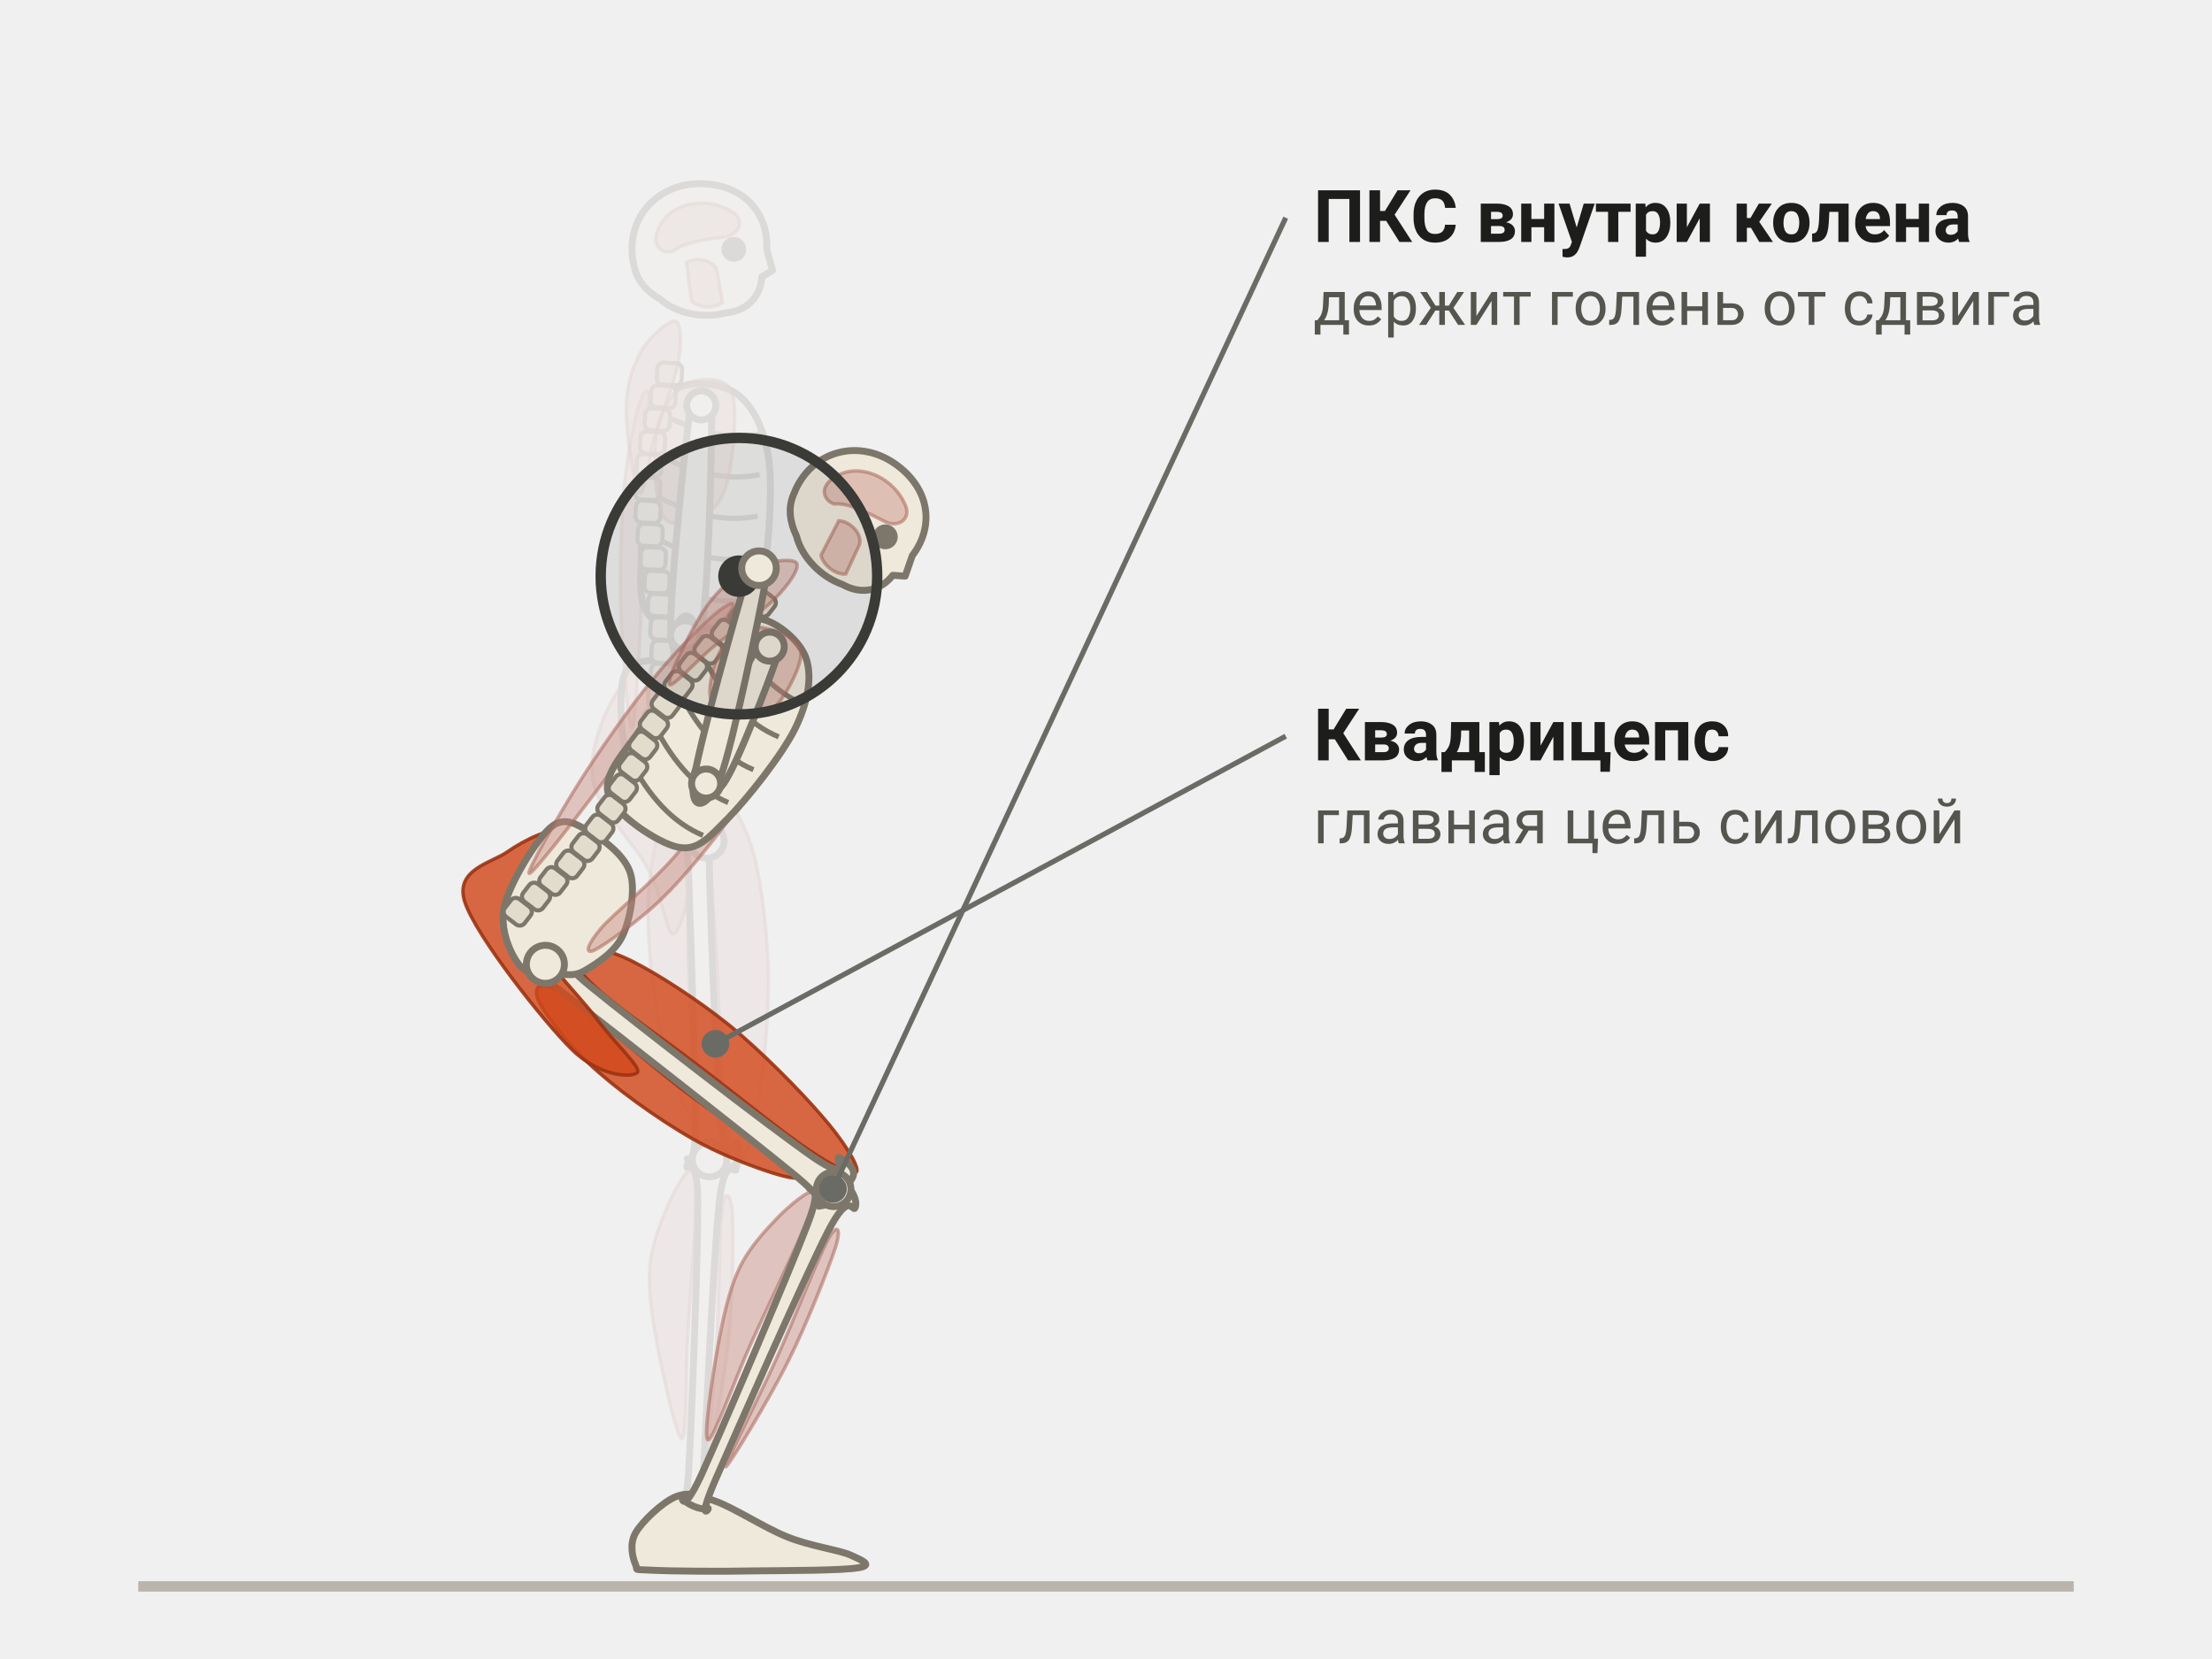
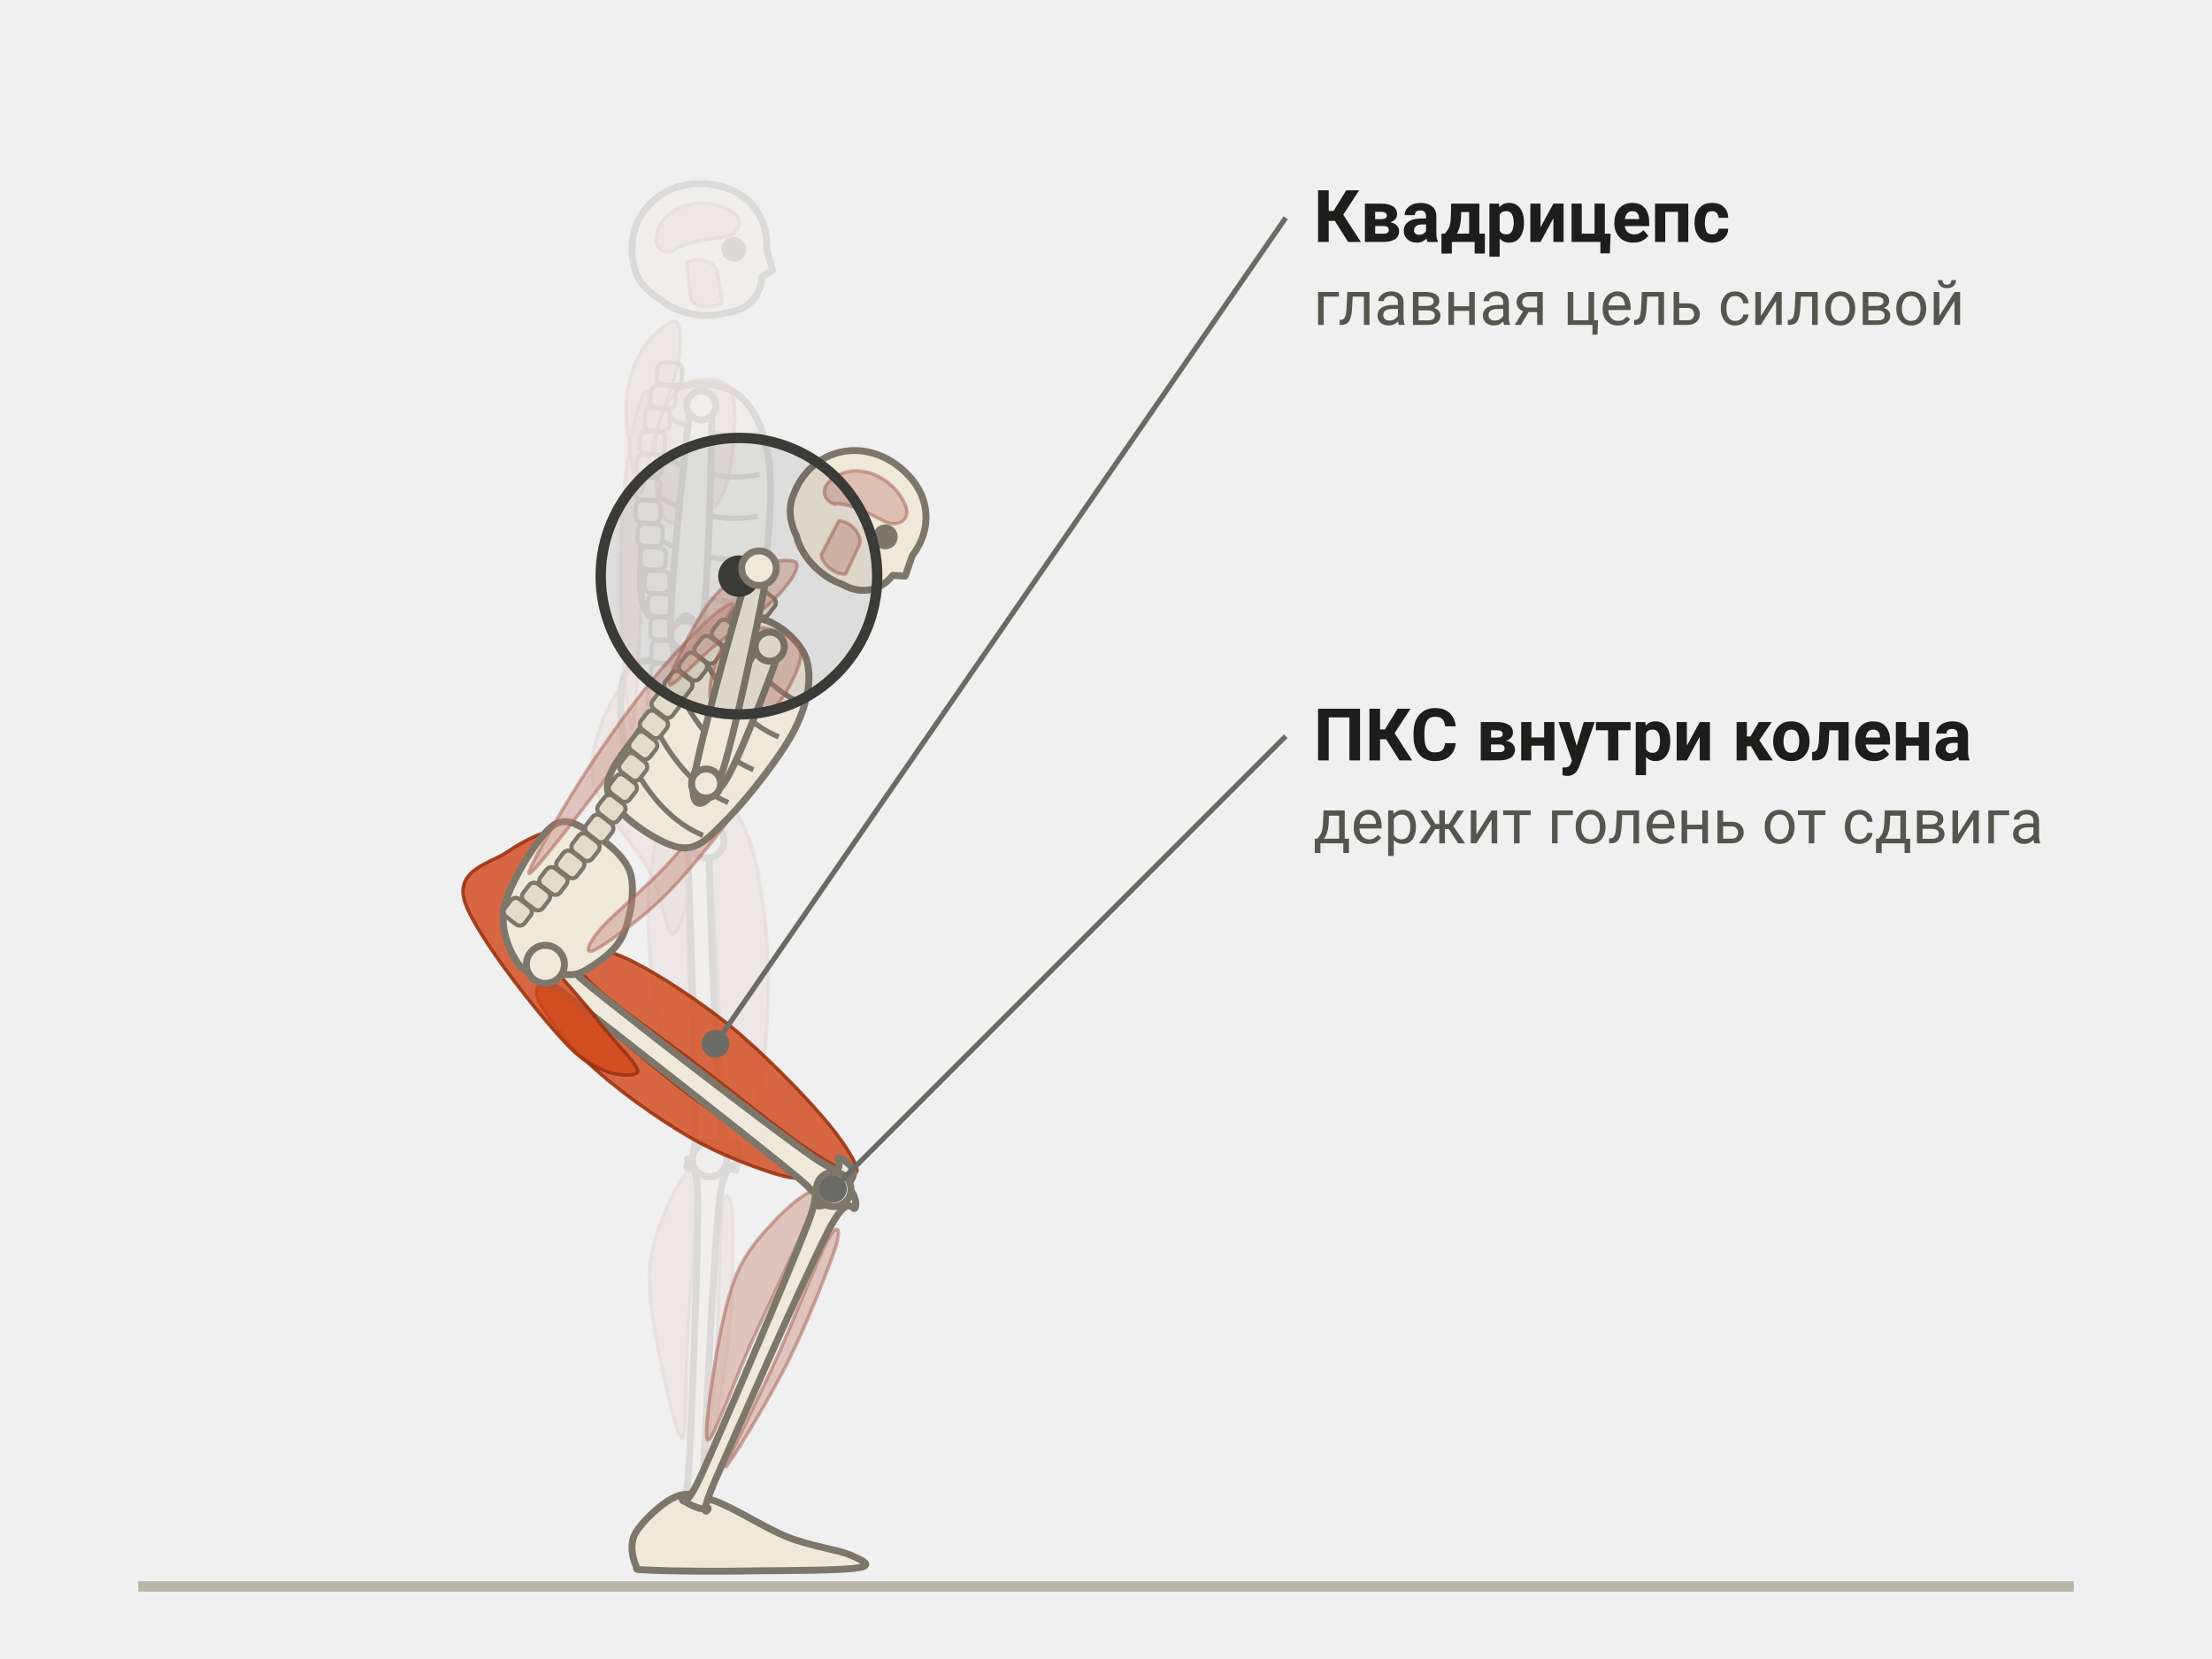
<svg xmlns="http://www.w3.org/2000/svg" viewBox="0 0 640 480" role="img" aria-label="После реконструкции ПКС силовая работа в первую очередь нагружает мышцы бедра.">
  <style>
.bone{fill:#efe9dc;stroke:#7d776b;stroke-width:2;stroke-linejoin:round}
.joint{fill:#efe9dc;stroke:#7d776b;stroke-width:2}
.vert{fill:#e2dccd;stroke:#7d776b;stroke-width:1.2}
.m{fill:#c7867a;fill-opacity:.42;stroke:#a9665a;stroke-opacity:.55;stroke-width:1}
.on{fill:#d2491d;fill-opacity:.82;stroke:#9c3412;stroke-opacity:.9}
.plate{fill:#3a3a37;fill-opacity:.1;stroke:#3a3a37;stroke-width:3}
.bar{fill:#3a3a37}
.ghost{opacity:.18}
.ground{stroke:#b9b5aa;stroke-width:3}
.guide{stroke:#3d7fb8;stroke-width:2.5;stroke-dasharray:8 7;fill:none}
.arrow{stroke:#d2491d;stroke-width:5;fill:none;stroke-linecap:round;marker-end:url(#ah)}
.ahead{fill:#d2491d}
.lead{stroke:#6b6b66;stroke-width:1.5;fill:none}
.t{font:600 21px system-ui,-apple-system,"Segoe UI",Roboto,sans-serif;fill:#1d1d1b}
.s{font:400 18px system-ui,-apple-system,"Segoe UI",Roboto,sans-serif;fill:#55554f}
.ok{fill:#2e8b57}.bad{fill:#c0392b}
.balloon{fill:#3d7fb8;fill-opacity:.25;stroke:#3d7fb8;stroke-width:2}
@media (prefers-color-scheme:dark){
.bone,.joint{fill:#d9d3c4;stroke:#3b3934}.vert{fill:#c9c2b2;stroke:#3b3934}
.plate{fill:#ecebe6;fill-opacity:.12;stroke:#bdbbb3}.bar{fill:#bdbbb3}
.t{fill:#ecebe6}.s{fill:#a9a8a1}.lead{stroke:#9a9993}.ground{stroke:#55534d}
.arrow{stroke:#f0703f}.ahead{fill:#f0703f}.on{fill:#f0703f}
}
</style>
  <defs>
    <marker id="ah" viewBox="0 0 10 10" refX="6" refY="5" markerWidth="4" markerHeight="4" orient="auto">
      <path class="ahead" d="M0 0L10 5L0 10z" />
    </marker>
  </defs>
  <style>
.small{font-size:15px}
.barfill{fill:#d2491d}.track{stroke:#d9d5ca;stroke-width:3}
.card{fill:#f3f1ea;stroke:#e2ded2}.dot{fill:#d2491d}
.okc{fill:#2e8b57}.badc{fill:#c0392b}.mark{stroke:#fff;stroke-width:3.5;fill:none;stroke-linecap:round}
.num{fill:#d2491d}.numt{font:700 18px system-ui,-apple-system,"Segoe UI",Roboto,sans-serif;fill:#fff}
@media (prefers-color-scheme:dark){.barfill,.dot,.num{fill:#f0703f}.track{stroke:#3a3934}.card{fill:#26262a;stroke:#34343a}}
</style>
  <line class="ground" x1="40" y1="459" x2="600" y2="459" />
  <g class="ghost">
    <path class="bone" d="M183.9 452.7C183.1 450.9 182.0 446.8 183.9 443.5C185.8 440.2 191.6 434.7 195.4 433.1C199.2 431.6 201.5 432.4 206.9 434.3C212.3 436.2 221.1 442.0 227.6 444.6C234.1 447.3 242.6 448.4 246.0 449.9C249.4 451.4 252.9 452.9 248.3 453.6C243.7 454.4 228.4 454.4 218.4 454.5C208.4 454.7 194.2 454.6 188.5 454.3C182.8 454.0 184.7 454.5 183.9 452.7Z" />
    <path class="m" d="M197.4 416.2C196.0 417.0 192.0 398.7 190.4 390.5C188.9 382.3 187.5 374.0 188.0 367.1C188.4 360.2 191.1 353.9 193.1 349.1C195.1 344.3 198.7 338.1 200.1 338.3C201.5 338.5 201.5 342.6 201.3 350.5C201.1 358.5 199.6 374.9 199.0 385.9C198.3 396.8 198.8 415.4 197.4 416.2Z" />
    <path class="m" d="M204.9 421.7C205.5 421.7 209.8 398.3 210.9 386.5C212.1 374.7 212.2 357.2 211.9 351.1C211.5 345.0 209.6 344.0 208.9 349.9C208.2 355.8 208.1 374.4 207.5 386.3C206.8 398.3 204.4 421.6 204.9 421.7Z" />
    <path class="bone" d="M204.2 434.8C205.4 433.5 202.9 441.1 203.5 426.7C204.2 412.2 206.5 362.6 208.1 347.8C209.7 333.1 213.3 340.5 213.0 338.0C212.7 335.4 209.0 332.7 206.6 332.6C204.2 332.4 199.5 334.7 198.8 337.2C198.0 339.7 201.8 332.7 201.9 347.5C202.0 362.4 200.1 411.9 199.2 426.4C198.2 440.9 195.6 433.0 196.4 434.4C197.3 435.8 203.1 436.1 204.2 434.8Z" />
    <path class="m" d="M201.7 325.1C200.3 327.8 193.5 309.5 191.1 299.0C188.8 288.5 187.4 272.6 187.5 262.1C187.7 251.5 190.4 239.4 192.1 235.4C193.9 231.5 197.0 230.5 198.2 238.4C199.4 246.3 198.7 268.4 199.3 282.8C199.9 297.3 203.1 322.4 201.7 325.1Z" />
    <path class="m" d="M213.6 337.4C215.3 336.8 218.0 328.4 219.5 319.2C220.9 309.9 222.5 293.8 222.3 282.0C222.1 270.2 220.4 256.7 218.4 248.3C216.3 239.9 212.0 232.1 210.0 231.6C207.9 231.2 206.2 237.1 205.8 245.5C205.4 254.0 207.0 269.7 207.6 282.5C208.2 295.4 208.4 313.6 209.5 322.7C210.5 331.8 212.0 338.0 213.6 337.4Z" />
    <path class="bone" d="M211.8 337.4C214.2 336.6 214.0 333.1 213.4 331.0C212.9 328.9 210.0 339.3 208.6 324.8C207.2 310.4 205.3 259.8 205.1 244.5C204.9 229.2 207.6 235.6 207.2 232.8C206.9 230.0 204.5 227.9 202.9 227.6C201.3 227.3 198.2 228.5 197.5 231.0C196.8 233.5 198.2 226.9 198.8 242.6C199.5 258.3 201.2 309.6 201.2 325.1C201.3 340.6 197.6 333.7 199.3 335.7C201.1 337.8 209.5 338.2 211.8 337.4Z" />
    <circle class="joint" cx="205.3" cy="335.5" r="5" />
    <path class="m" d="M183.5 196.5C181.3 194.4 176.0 203.9 174.1 209.2C172.2 214.5 170.0 221.2 172.2 228.3C174.5 235.3 183.9 244.5 187.6 251.5C191.4 258.5 192.8 270.3 194.7 270.3C196.6 270.2 200.3 259.1 199.1 251.1C198.0 243.0 190.3 231.0 187.7 221.9C185.1 212.8 185.8 198.6 183.5 196.5Z" />
    <path class="bone" d="M195.6 234.3C191.6 233.1 184.9 229.1 182.4 222.8C179.8 216.5 178.9 201.7 180.3 196.4C181.8 191.0 186.5 191.3 191.0 190.9C195.4 190.6 202.9 190.9 206.9 194.2C211.0 197.4 214.4 205.1 215.3 210.2C216.2 215.2 213.8 221.1 212.3 224.4C210.7 227.7 209.0 228.4 206.2 230.0C203.4 231.7 199.6 235.5 195.6 234.3Z" />
    <circle class="joint" cx="201.6" cy="229.8" r="5.5" />
    <path class="m" d="M211.0 218.3C212.6 215.4 216.9 203.7 218.6 194.8C220.4 185.9 221.2 173.3 221.6 165.0C221.9 156.6 221.7 147.6 220.8 144.6C219.9 141.5 217.1 140.4 216.1 146.7C215.1 153.1 215.9 171.7 214.7 182.6C213.5 193.5 209.6 206.3 209.0 212.2C208.4 218.2 209.3 221.2 211.0 218.3Z" />
    <path class="m" d="M182.8 210.9C181.9 210.8 180.2 191.8 179.8 180.8C179.3 169.8 179.5 155.2 180.3 144.8C181.0 134.5 183.1 123.6 184.4 118.7C185.7 113.8 187.6 110.9 187.8 115.3C188.0 119.7 186.2 134.2 185.8 145.1C185.4 156.1 185.8 170.1 185.3 181.0C184.8 192.0 183.7 210.9 182.8 210.9Z" />
    <path class="bone rib" d="M188.6 178.8C183.9 175.0 185.7 165.9 185.6 157.1C185.5 148.3 186.4 133.6 188.2 126.1C189.9 118.6 192.0 114.1 196.3 112.2C200.5 110.2 209.3 110.8 213.6 114.3C218.0 117.7 221.1 124.2 222.4 132.7C223.6 141.1 222.5 157.0 221.1 165.0C219.7 172.9 219.3 177.8 213.9 180.1C208.5 182.5 193.3 182.7 188.6 178.8Z" />
    <path class="lead" style="stroke:#7d776b" d="M187.4 166.8Q204.4 176.1 217.9 173.2" />
    <path class="lead" style="stroke:#7d776b" d="M188.0 154.8Q205.0 164.1 218.6 161.2" />
    <path class="lead" style="stroke:#7d776b" d="M188.7 142.9Q205.7 152.2 219.2 149.3" />
    <path class="lead" style="stroke:#7d776b" d="M189.3 131.0Q206.3 140.2 219.8 137.3" />
    <path class="lead" style="stroke:#7d776b" d="M189.9 119.0Q206.9 128.3 220.4 125.4" />
    <rect class="vert" x="182.8" y="218.6" width="7.2" height="6.4" rx="1.8" transform="rotate(3.0 186.4 221.8)" />
    <rect class="vert" x="184.6" y="212.0" width="7.2" height="6.4" rx="1.8" transform="rotate(3.0 188.2 215.2)" />
    <rect class="vert" x="186.2" y="205.4" width="7.2" height="6.4" rx="1.8" transform="rotate(3.0 189.8 208.6)" />
    <rect class="vert" x="187.5" y="198.7" width="7.2" height="6.4" rx="1.8" transform="rotate(3.0 191.1 201.9)" />
    <rect class="vert" x="188.3" y="192.1" width="7.2" height="6.4" rx="1.8" transform="rotate(3.0 191.9 195.3)" />
    <rect class="vert" x="188.5" y="185.4" width="7.2" height="6.4" rx="1.8" transform="rotate(3.0 192.1 188.6)" />
    <rect class="vert" x="188.2" y="178.7" width="7.2" height="6.4" rx="1.8" transform="rotate(3.0 191.8 181.9)" />
    <rect class="vert" x="187.5" y="171.9" width="7.2" height="6.4" rx="1.8" transform="rotate(3.0 191.1 175.1)" />
    <rect class="vert" x="186.5" y="165.2" width="7.2" height="6.4" rx="1.8" transform="rotate(3.0 190.1 168.4)" />
    <rect class="vert" x="185.4" y="158.4" width="7.2" height="6.4" rx="1.8" transform="rotate(3.0 189.0 161.6)" />
    <rect class="vert" x="184.5" y="151.6" width="7.2" height="6.4" rx="1.8" transform="rotate(3.0 188.1 154.8)" />
    <rect class="vert" x="183.9" y="144.9" width="7.2" height="6.4" rx="1.8" transform="rotate(3.0 187.5 148.1)" />
    <rect class="vert" x="183.8" y="138.2" width="7.2" height="6.4" rx="1.8" transform="rotate(3.0 187.4 141.4)" />
    <rect class="vert" x="184.2" y="131.5" width="7.2" height="6.4" rx="1.8" transform="rotate(3.0 187.8 134.7)" />
    <rect class="vert" x="185.2" y="124.9" width="7.2" height="6.4" rx="1.8" transform="rotate(3.0 188.8 128.1)" />
    <rect class="vert" x="186.6" y="118.2" width="7.2" height="6.4" rx="1.8" transform="rotate(3.0 190.2 121.4)" />
    <rect class="vert" x="188.3" y="111.6" width="7.2" height="6.4" rx="1.8" transform="rotate(3.0 191.9 114.8)" />
    <rect class="vert" x="190.1" y="105.0" width="7.2" height="6.4" rx="1.8" transform="rotate(3.0 193.7 108.2)" />
    <path class="m" d="M185.0 142.7C183.6 141.4 181.1 125.3 181.2 118.5C181.2 111.8 182.9 106.3 185.3 102.0C187.6 97.7 193.6 92.5 195.4 92.9C197.2 93.4 197.2 99.4 196.2 105.0C195.2 110.5 191.4 119.9 189.5 126.2C187.7 132.5 186.4 144.0 185.0 142.7Z" />
    <g class="head" transform="matrix(0.999 0.052 -0.052 0.999 201.7 74.1)">
      <path class="bone" d="M-18 4C-22 -9 -13 -21 1 -21C13 -21 20 -13 20 -3L22 3L19 5C19 10 16 15 9 16C3 18 -5 17 -10 13C-14 11 -17 8 -18 4Z" />
      <path class="m" d="M-12 -6C-10 -15 2 -18 10 -13C13 -11 12 -7 8 -6C3 -5 -4 -4 -7 -1C-10 0 -13 -2 -12 -6Z" />
      <path class="m" d="M-3 2C0 0 5 1 6 4L8 13C6 15 1 15 -1 13Z" />
      <circle cx="10.5" cy="-2.5" r="3.6" fill="#7d776b" />
    </g>
    <path class="m" d="M192.3 150.0C189.6 146.5 188.9 132.8 189.8 126.4C190.7 120.0 193.9 113.9 197.5 111.6C201.1 109.3 209.0 108.7 211.3 112.5C213.6 116.4 212.3 128.8 211.4 134.6C210.5 140.4 209.0 145.0 205.8 147.6C202.7 150.2 195.0 153.5 192.3 150.0Z" />
    <path class="bone" d="M194.1 183.5C194.7 193.6 201.1 191.3 203.1 180.8C205.0 170.4 205.9 131.7 205.9 120.8C205.9 110.0 204.1 116.0 203.0 116.0C201.9 115.9 200.9 109.1 199.4 120.4C198.0 131.7 193.5 173.5 194.1 183.5Z" />
    <path class="bone" d="M201.9 183.4C199.9 174.6 195.0 177.7 194.9 187.2C194.8 196.7 199.8 231.3 201.4 240.6C203.0 250.0 203.6 243.4 204.5 243.3C205.4 243.2 207.4 250.0 206.9 240.0C206.5 230.1 203.9 192.3 201.9 183.4Z" />
    <circle class="joint" cx="202.9" cy="117.3" r="4.2" />
    <circle class="joint" cx="198.2" cy="183.8" r="4.2" />
    <circle class="joint" cx="204.5" cy="243.3" r="5" />
  </g>
  <g>
    <path class="bone" d="M183.9 452.7C183.1 450.9 182.0 446.8 183.9 443.5C185.8 440.2 191.6 434.7 195.4 433.1C199.2 431.6 201.5 432.4 206.9 434.3C212.3 436.2 221.1 442.0 227.6 444.6C234.1 447.3 242.6 448.4 246.0 449.9C249.4 451.4 252.9 452.9 248.3 453.6C243.7 454.4 228.4 454.4 218.4 454.5C208.4 454.7 194.2 454.6 188.5 454.3C182.8 454.0 184.7 454.5 183.9 452.7Z" />
    <path class="m" d="M204.9 416.6C203.3 416.8 206.1 398.3 207.6 390.1C209.1 381.9 210.8 373.7 213.7 367.4C216.6 361.1 221.3 356.2 224.9 352.4C228.5 348.7 234.1 344.1 235.3 344.9C236.5 345.6 235.1 349.4 232.0 356.7C229.0 364.0 221.7 378.9 217.2 388.9C212.7 398.9 206.5 416.4 204.9 416.6Z" />
    <path class="m" d="M210.0 424.4C210.5 424.7 222.9 404.3 228.1 393.7C233.4 383.2 239.8 366.8 241.7 361.0C243.6 355.2 242.2 353.6 239.4 358.9C236.6 364.1 229.9 381.4 225.0 392.3C220.1 403.3 209.4 424.2 210.0 424.4Z" />
    <path class="bone" d="M204.6 436.4C206.2 435.7 201.1 441.9 206.8 428.6C212.6 415.3 232.6 369.9 239.4 356.6C246.1 343.4 246.8 351.6 247.5 349.2C248.2 346.7 245.6 342.8 243.4 341.8C241.3 340.9 236.1 341.3 234.5 343.4C232.8 345.4 239.0 340.2 233.7 354.1C228.4 368.0 208.9 413.6 202.9 426.8C196.8 440.0 197.2 431.6 197.5 433.3C197.8 434.9 203.0 437.2 204.6 436.4Z" />
    <path class="m on" d="M230.8 340.2C232.0 342.9 213.6 336.4 204.1 331.5C194.5 326.6 181.5 317.5 173.5 310.5C165.4 303.6 157.9 293.8 156.0 289.9C154.1 286.0 155.4 283.0 162.2 287.1C169.0 291.3 185.5 306.0 196.9 314.8C208.4 323.7 229.7 337.4 230.8 340.2Z" />
    <path class="m on" d="M247.9 338.9C248.5 337.3 243.9 329.8 237.7 322.8C231.6 315.7 220.3 304.2 211.1 296.7C201.9 289.3 190.5 281.9 182.7 278.0C175.0 274.2 166.2 272.5 164.6 273.8C162.9 275.1 166.3 280.1 172.6 285.9C178.8 291.6 191.8 300.5 202.0 308.3C212.3 316.1 226.3 327.6 234.0 332.7C241.6 337.8 247.3 340.6 247.9 338.9Z" />
    <path class="bone" d="M246.8 340.4C247.7 338.1 244.9 336.0 242.9 335.0C241.0 334.1 247.0 342.9 235.1 334.7C223.2 326.5 183.2 295.5 171.3 285.8C159.4 276.1 166.1 278.1 163.7 276.6C161.3 275.1 158.2 275.6 157.0 276.6C155.7 277.7 154.6 280.8 156.1 282.9C157.5 285.0 153.4 279.8 165.8 289.4C178.2 299.0 218.6 330.6 230.6 340.5C242.5 350.5 234.8 348.9 237.5 348.9C240.2 348.8 245.9 342.7 246.8 340.4Z" />
    <circle class="joint" cx="241.2" cy="344.1" r="5" />
    <path class="m on" d="M161.8 241.4C161.2 238.3 151.4 243.2 146.9 246.4C142.3 249.7 131.4 251.5 134.5 261.0C137.6 270.6 157.1 295.4 165.4 303.6C173.7 311.8 183.2 311.8 184.4 310.3C185.6 308.8 178.1 302.2 172.5 294.6C166.9 287.0 152.6 273.5 150.9 264.6C149.1 255.8 162.5 244.4 161.8 241.4Z" />
    <path class="bone" d="M150.3 279.3C147.7 276.0 144.5 269.0 145.9 262.3C147.4 255.7 155.1 243.0 159.3 239.4C163.5 235.8 167.3 238.8 171.1 241.0C175.0 243.2 180.9 247.7 182.4 252.7C183.9 257.6 182.3 266.0 180.2 270.6C178.1 275.3 172.8 278.7 169.6 280.6C166.5 282.5 164.7 282.0 161.4 281.8C158.2 281.6 152.9 282.5 150.3 279.3Z" />
    <circle class="joint" cx="157.8" cy="279.0" r="5.5" />
    <path class="m" d="M172.0 274.9C175.0 273.4 185.2 266.2 191.7 259.8C198.2 253.5 206.0 243.7 211.0 237.0C216.1 230.3 221.0 222.8 222.0 219.8C223.0 216.7 221.3 214.2 216.9 218.9C212.5 223.5 202.5 239.3 195.4 247.6C188.2 255.9 177.7 264.2 173.8 268.7C169.9 273.3 169.0 276.3 172.0 274.9Z" />
    <path class="m" d="M153.1 252.7C152.3 252.2 161.8 235.5 167.7 226.2C173.6 216.9 182.0 205.0 188.5 197.0C195.0 188.9 202.9 181.1 206.7 177.8C210.5 174.5 213.8 173.2 211.4 176.9C209.1 180.7 199.4 191.6 192.8 200.3C186.3 209.1 178.7 220.9 172.0 229.6C165.4 238.3 153.8 253.3 153.1 252.7Z" />
    <path class="bone rib" d="M176.0 229.7C174.3 223.8 181.0 217.4 185.9 210.1C190.8 202.8 199.9 191.2 205.6 186.0C211.3 180.9 215.6 178.3 220.2 179.1C224.8 179.9 231.7 185.5 233.3 190.7C235.0 196.0 233.8 203.2 230.0 210.9C226.2 218.5 216.3 231.0 210.7 236.7C205.0 242.4 201.9 246.3 196.1 245.1C190.3 243.9 177.7 235.5 176.0 229.7Z" />
    <path class="lead" style="stroke:#7d776b" d="M181.9 219.1Q190.6 236.4 203.4 241.7" />
    <path class="lead" style="stroke:#7d776b" d="M189.2 209.6Q197.9 226.9 210.7 232.2" />
    <path class="lead" style="stroke:#7d776b" d="M196.5 200.1Q205.2 217.4 218.0 222.7" />
    <path class="lead" style="stroke:#7d776b" d="M203.8 190.6Q212.5 207.9 225.3 213.2" />
    <path class="lead" style="stroke:#7d776b" d="M211.1 181.2Q219.8 198.5 232.6 203.8" />
    <rect class="vert" x="146.2" y="260.6" width="7.2" height="6.4" rx="1.8" transform="rotate(37.6 149.8 263.8)" />
    <rect class="vert" x="151.5" y="256.2" width="7.2" height="6.4" rx="1.8" transform="rotate(37.6 155.1 259.4)" />
    <rect class="vert" x="156.5" y="251.7" width="7.2" height="6.4" rx="1.8" transform="rotate(37.6 160.1 254.9)" />
    <rect class="vert" x="161.4" y="246.9" width="7.2" height="6.4" rx="1.8" transform="rotate(37.6 165.0 250.1)" />
    <rect class="vert" x="165.8" y="241.9" width="7.2" height="6.4" rx="1.8" transform="rotate(37.6 169.4 245.1)" />
    <rect class="vert" x="169.8" y="236.5" width="7.2" height="6.4" rx="1.8" transform="rotate(37.6 173.4 239.7)" />
    <rect class="vert" x="173.3" y="230.8" width="7.2" height="6.4" rx="1.8" transform="rotate(37.6 176.9 234.0)" />
    <rect class="vert" x="176.6" y="224.8" width="7.2" height="6.4" rx="1.8" transform="rotate(37.6 180.2 228.0)" />
    <rect class="vert" x="179.6" y="218.7" width="7.2" height="6.4" rx="1.8" transform="rotate(37.6 183.2 221.9)" />
    <rect class="vert" x="182.5" y="212.5" width="7.2" height="6.4" rx="1.8" transform="rotate(37.6 186.1 215.7)" />
    <rect class="vert" x="185.6" y="206.4" width="7.2" height="6.4" rx="1.8" transform="rotate(37.6 189.2 209.6)" />
    <rect class="vert" x="189.0" y="200.5" width="7.2" height="6.4" rx="1.8" transform="rotate(37.6 192.6 203.7)" />
    <rect class="vert" x="192.7" y="195.0" width="7.2" height="6.4" rx="1.8" transform="rotate(37.6 196.3 198.2)" />
    <rect class="vert" x="196.9" y="189.7" width="7.2" height="6.4" rx="1.8" transform="rotate(37.6 200.5 192.9)" />
    <rect class="vert" x="201.4" y="184.8" width="7.2" height="6.4" rx="1.8" transform="rotate(37.6 205.0 188.0)" />
    <rect class="vert" x="206.4" y="180.1" width="7.2" height="6.4" rx="1.8" transform="rotate(37.6 210.0 183.3)" />
    <rect class="vert" x="211.5" y="175.7" width="7.2" height="6.4" rx="1.8" transform="rotate(37.6 215.1 178.9)" />
    <rect class="vert" x="216.8" y="171.2" width="7.2" height="6.4" rx="1.8" transform="rotate(37.6 220.4 174.4)" />
    <path class="m" d="M193.6 197.9C193.1 196.0 200.3 181.4 204.2 175.8C208.0 170.3 212.5 166.7 216.9 164.5C221.3 162.4 229.2 161.4 230.4 162.8C231.6 164.3 228.2 169.2 224.2 173.2C220.3 177.2 211.8 182.7 206.7 186.9C201.6 191.0 194.0 199.7 193.6 197.9Z" />
    <g class="head" transform="matrix(0.792 0.610 -0.610 0.792 246.3 150.9)">
      <path class="bone" d="M-18 4C-22 -9 -13 -21 1 -21C13 -21 20 -13 20 -3L22 3L19 5C19 10 16 15 9 16C3 18 -5 17 -10 13C-14 11 -17 8 -18 4Z" />
      <path class="m" d="M-12 -6C-10 -15 2 -18 10 -13C13 -11 12 -7 8 -6C3 -5 -4 -4 -7 -1C-10 0 -13 -2 -12 -6Z" />
      <path class="m" d="M-3 2C0 0 5 1 6 4L8 13C6 15 1 15 -1 13Z" />
      <circle cx="10.5" cy="-2.5" r="3.6" fill="#7d776b" />
    </g>
    <path class="m" d="M206.0 203.4C204.3 200.2 206.5 191.5 208.7 187.8C210.9 184.2 215.2 181.6 219.0 181.5C222.8 181.5 230.2 184.1 231.5 187.4C232.8 190.6 229.0 197.8 226.9 201.1C224.8 204.4 222.5 206.7 219.0 207.1C215.5 207.5 207.7 206.6 206.0 203.4Z" />
    <path class="bone" d="M200.5 225.0C198.9 231.5 205.3 232.5 209.4 226.7C213.4 221.0 222.4 197.2 224.7 190.5C227.0 183.7 224.1 186.8 223.1 186.3C222.1 185.9 222.7 181.3 218.9 187.8C215.1 194.2 202.1 218.5 200.5 225.0Z" />
    <path class="bone" d="M200.7 225.9C199.4 235.5 205.1 234.1 208.6 224.5C212.1 214.9 219.7 178.2 221.5 168.2C223.3 158.1 220.5 164.6 219.6 164.4C218.7 164.2 219.3 156.6 216.1 166.8C213.0 177.1 202.0 216.3 200.7 225.9Z" />
    <circle class="joint" cx="222.7" cy="187.1" r="4.2" />
    <circle class="joint" cx="204.3" cy="226.7" r="4.2" />
    <circle class="plate" cx="213.8" cy="166.7" r="40" />
    <circle class="bar" cx="213.8" cy="166.7" r="6" />
    <circle class="joint" cx="219.6" cy="164.4" r="5" />
  </g>
-   <path class="lead" d="M372 63L241 344" />
+   <path class="lead" d="M372 63L207 302" />
+   <circle cx="207" cy="302" r="4" fill="#6b6b66" />
+   <text class="t" x="380" y="70" text-anchor="start">Квадрицепс</text>
+   <text class="s" x="380" y="94" text-anchor="start">главная цель силовой</text>
+   <path class="lead" d="M372 213L241 344" />
  <circle cx="241" cy="344" r="4" fill="#6b6b66" />
-   <text class="t" x="380" y="70" text-anchor="start">ПКС внутри колена</text>
-   <text class="s" x="380" y="94" text-anchor="start">держит голень от сдвига</text>
-   <path class="lead" d="M372 213L207 302" />
-   <circle cx="207" cy="302" r="4" fill="#6b6b66" />
-   <text class="t" x="380" y="220" text-anchor="start">Квадрицепс</text>
-   <text class="s" x="380" y="244" text-anchor="start">главная цель силовой</text>
+   <text class="t" x="380" y="220" text-anchor="start">ПКС внутри колена</text>
+   <text class="s" x="380" y="244" text-anchor="start">держит голень от сдвига</text>
</svg>
